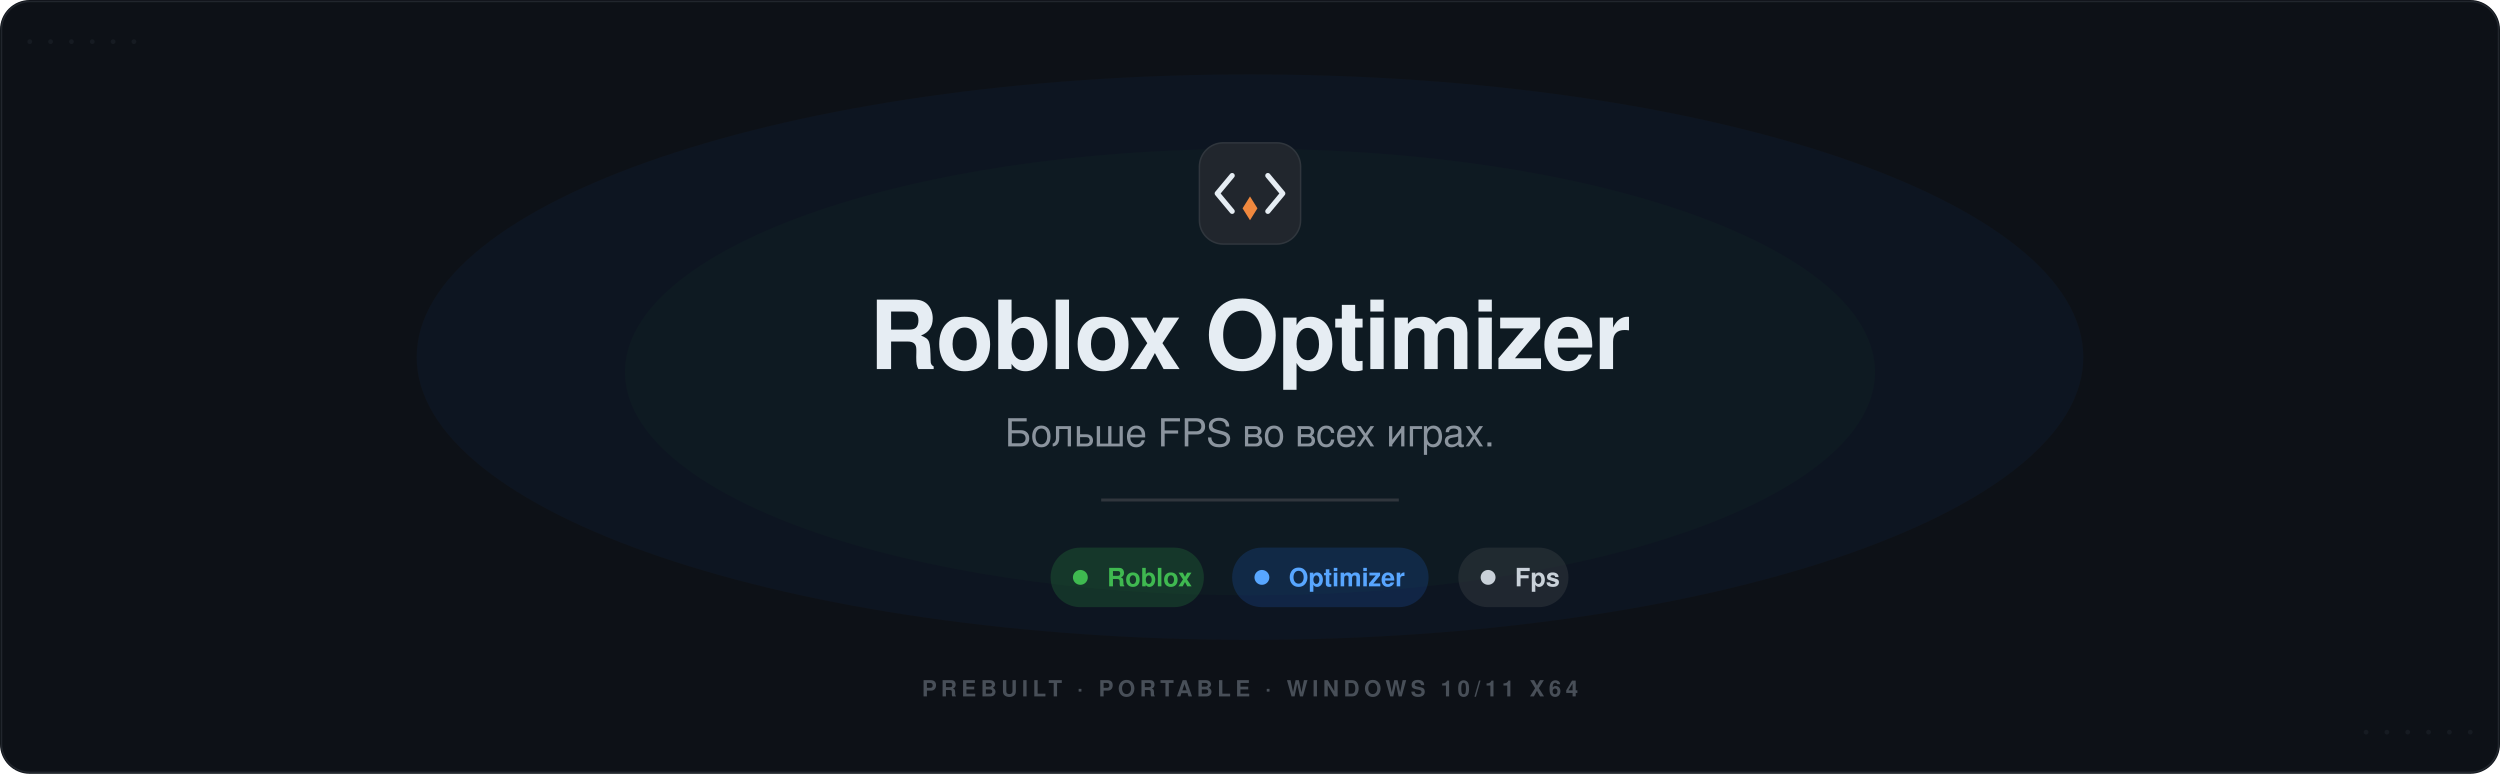
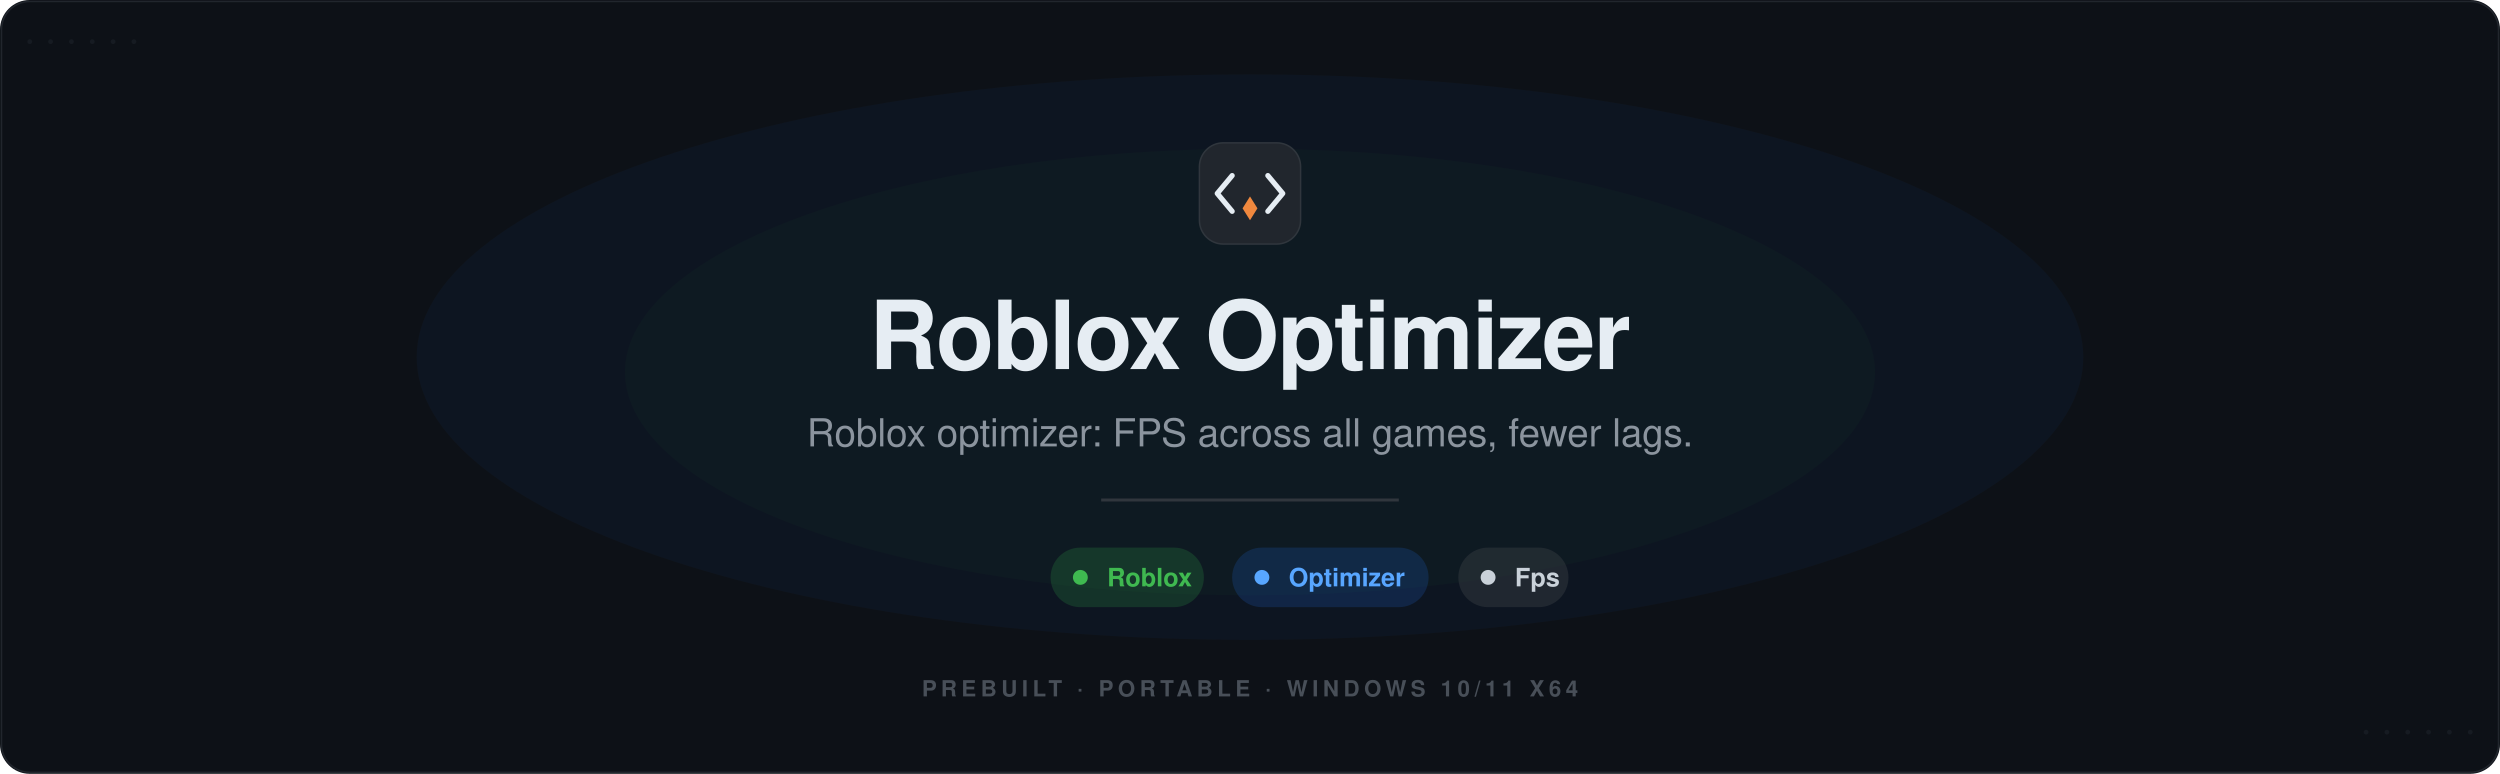
<svg xmlns="http://www.w3.org/2000/svg" width="1680" height="520" viewBox="0 0 1680 520" fill="none" font-family="Segoe UI, Helvetica, Arial, sans-serif">
  <rect width="1680" height="520" rx="20" fill="#0d1117" />
  <rect x="1" y="1" width="1678" height="518" rx="19" fill="none" stroke="#21262d" />
  <ellipse cx="840" cy="240" rx="560" ry="190" fill="#1f6feb" opacity="0.05" />
  <ellipse cx="840" cy="250" rx="420" ry="150" fill="#238636" opacity="0.05" />
  <g fill="#161b22">
    <circle cx="20" cy="28" r="1.6" />
    <circle cx="34" cy="28" r="1.6" />
    <circle cx="48" cy="28" r="1.6" />
    <circle cx="62" cy="28" r="1.6" />
    <circle cx="76" cy="28" r="1.6" />
    <circle cx="90" cy="28" r="1.6" />
    <circle cx="1660" cy="492" r="1.6" />
    <circle cx="1646" cy="492" r="1.6" />
    <circle cx="1632" cy="492" r="1.6" />
    <circle cx="1618" cy="492" r="1.6" />
    <circle cx="1604" cy="492" r="1.6" />
    <circle cx="1590" cy="492" r="1.6" />
  </g>
  <g>
    <rect x="806" y="96" width="68" height="68" rx="16" fill="#21262d" stroke="#30363d" />
    <path d="M 828 118 l -10 12 l 10 12" stroke="#e6edf3" stroke-width="3.5" stroke-linecap="round" stroke-linejoin="round" fill="none" />
    <path d="M 852 118 l 10 12 l -10 12" stroke="#e6edf3" stroke-width="3.5" stroke-linecap="round" stroke-linejoin="round" fill="none" />
    <path d="M 840 132 l 5 8 l -5 8 l -5 -8 z" fill="#f0883e" />
  </g>
  <text x="840" y="248" text-anchor="middle" fill="#e6edf3" font-size="64" font-weight="800" letter-spacing="-1">Roblox Optimizer</text>
-   <text x="840" y="300" text-anchor="middle" fill="#8b949e" font-size="26" font-weight="500">Больше FPS во всех играх.</text>
+   <text x="840" y="300" text-anchor="middle" fill="#8b949e" font-size="26" font-weight="500">Roblox optimizer: FPS across all games, fewer lags.</text>
  <line x1="740" y1="336" x2="940" y2="336" stroke="#30363d" stroke-width="2" />
  <rect x="706" y="368" width="103" height="40" rx="20" fill="#2ea043" opacity="0.22" />
  <circle cx="726" cy="388" r="5" fill="#3fb950" />
  <text x="744" y="394" fill="#3fb950" font-size="17" font-weight="600">Roblox</text>
  <rect x="828" y="368" width="132" height="40" rx="20" fill="#1f6feb" opacity="0.18" />
  <circle cx="848" cy="388" r="5" fill="#58a6ff" />
  <text x="866" y="394" fill="#58a6ff" font-size="17" font-weight="600">Optimizer</text>
  <rect x="980" y="368" width="74" height="40" rx="20" fill="#30363d" opacity="0.55" />
  <circle cx="1000" cy="388" r="5" fill="#c9d1d9" />
  <text x="1018" y="394" fill="#c9d1d9" font-size="17" font-weight="600">Fps</text>
  <text x="840" y="468" text-anchor="middle" fill="#484f58" font-size="15" font-weight="600" letter-spacing="3">PREBUILT · PORTABLE · WINDOWS 10/11 X64</text>
</svg>
